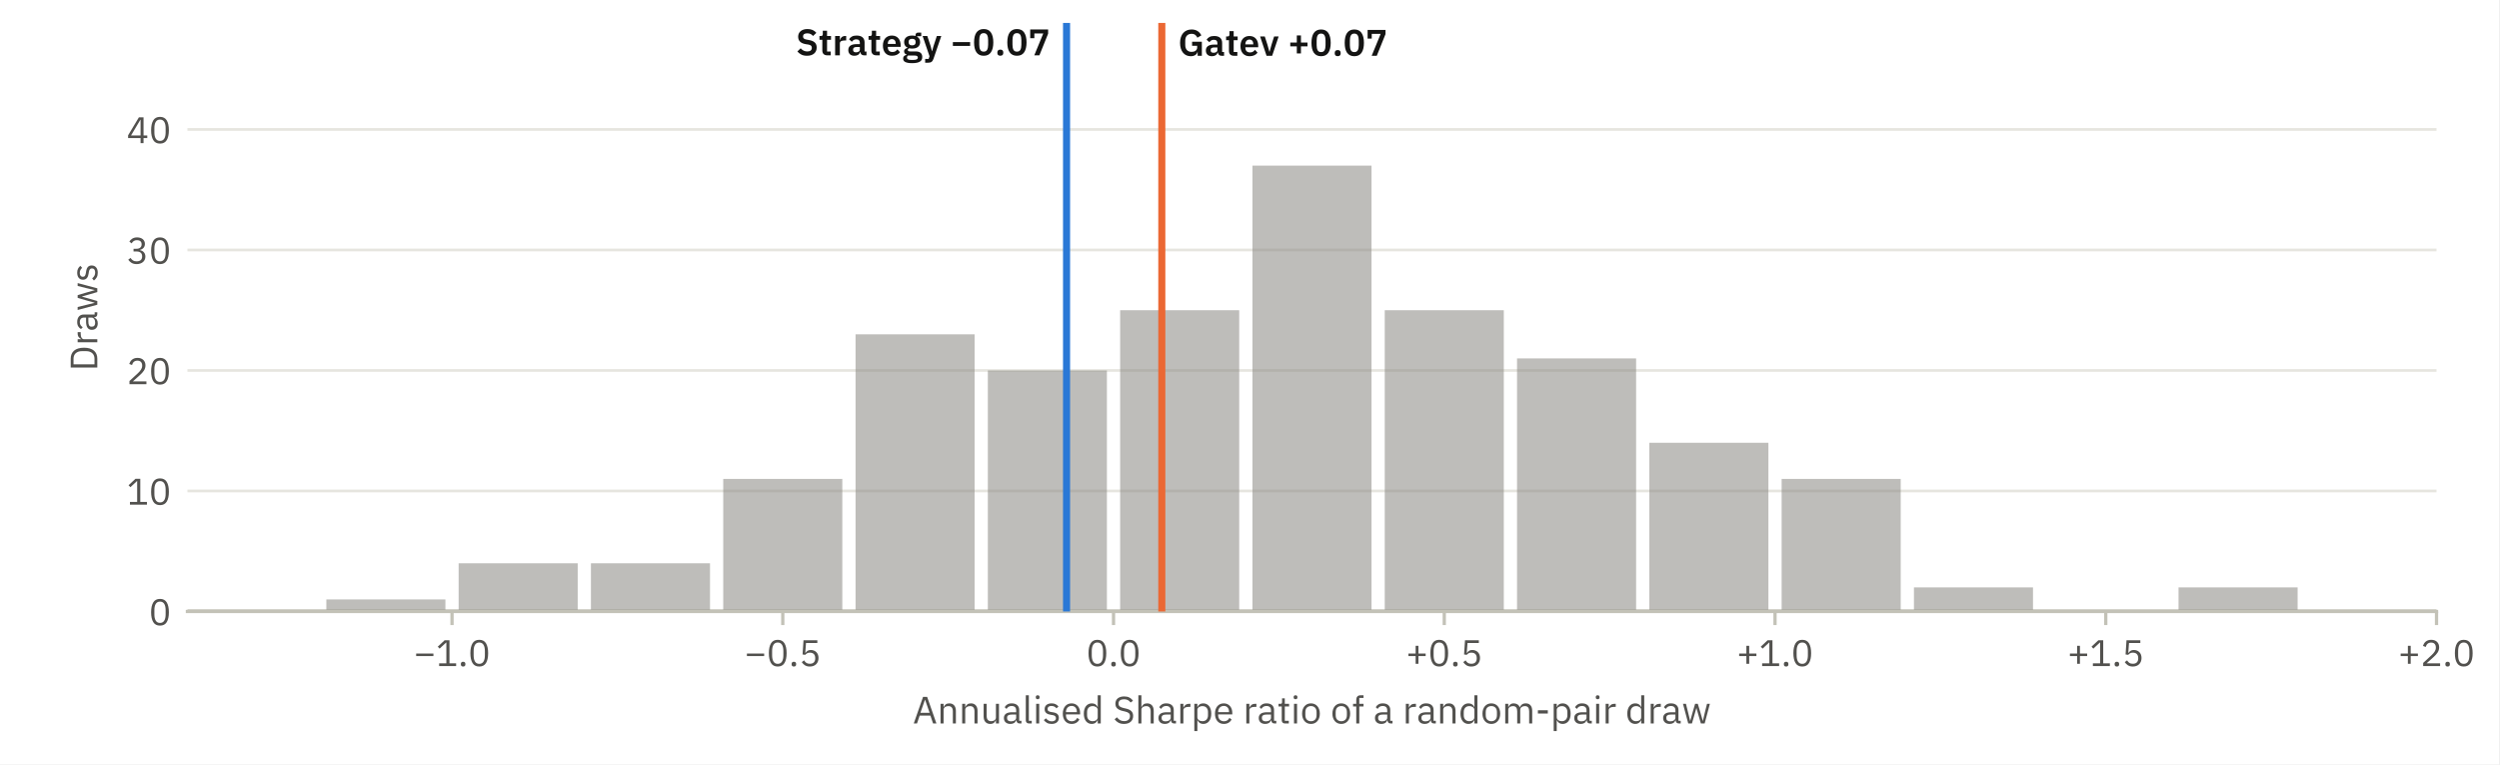
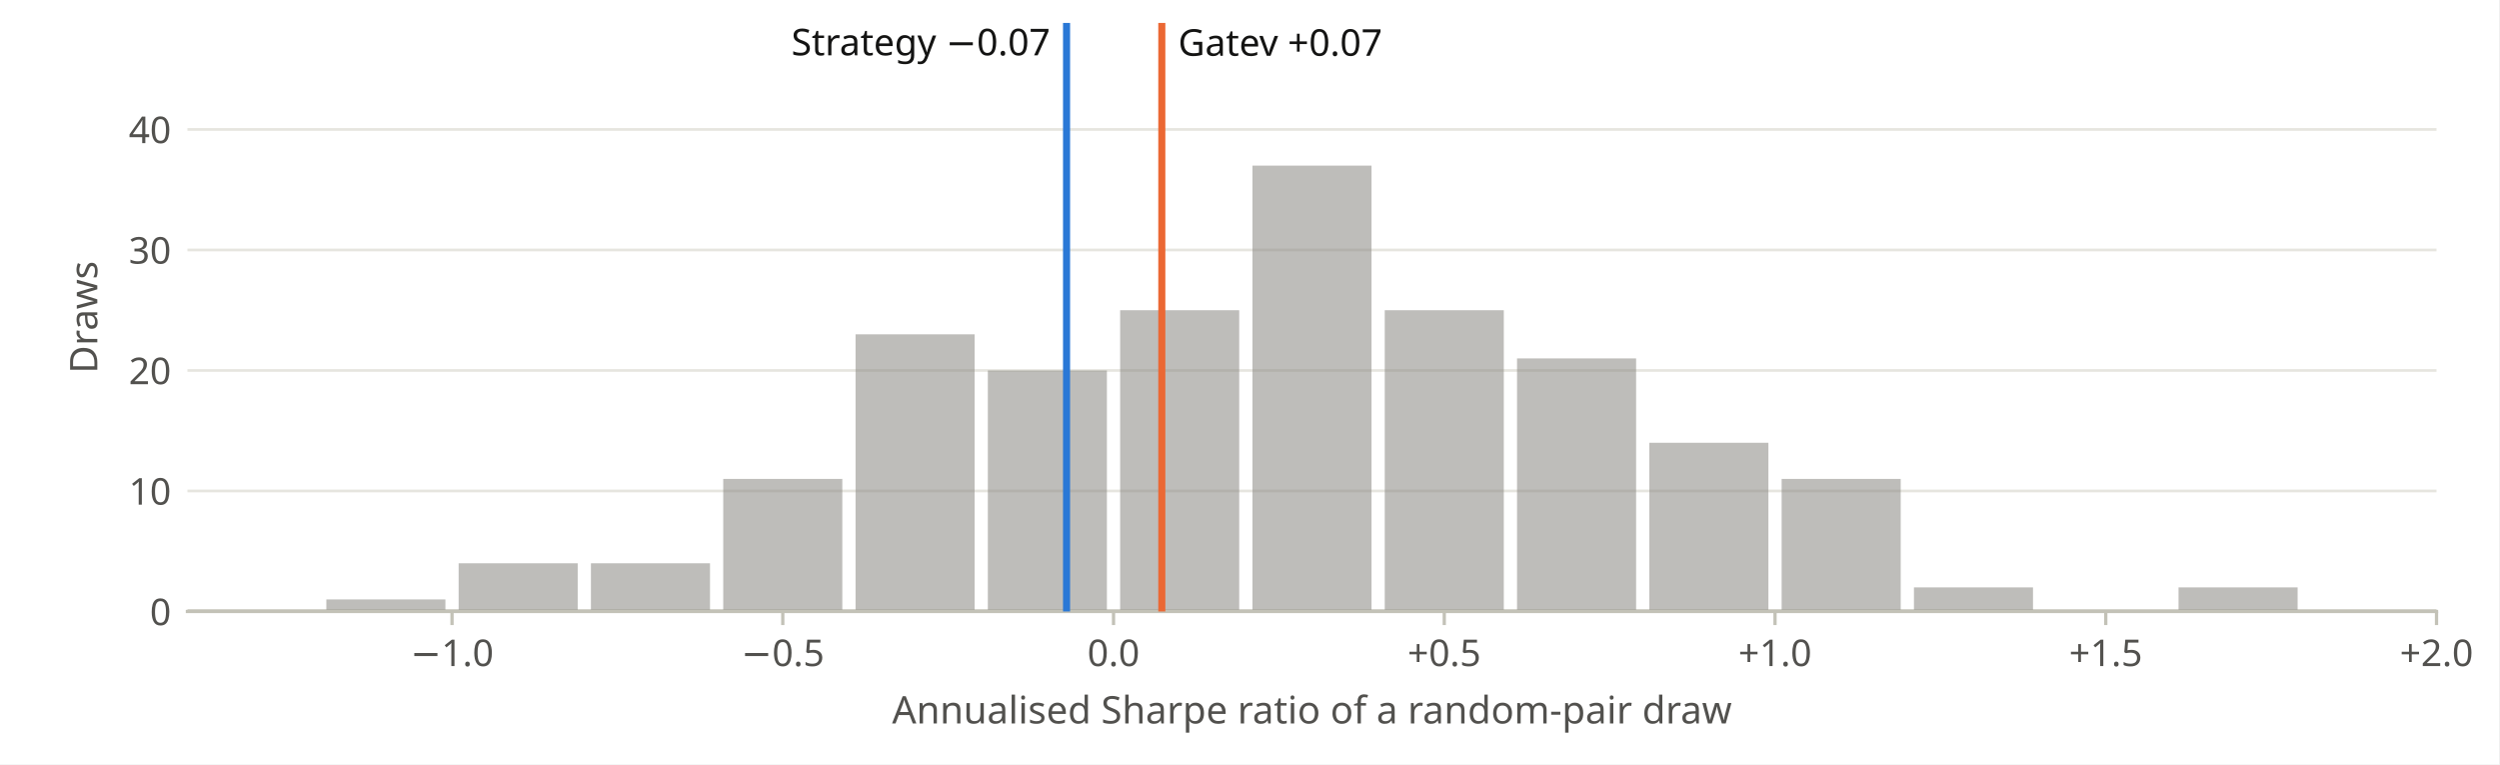
<svg xmlns="http://www.w3.org/2000/svg" xmlns:xlink="http://www.w3.org/1999/xlink" width="459.213pt" height="140.4pt" viewBox="0 0 459.213 140.4" version="1.1">
  <defs>
    <style type="text/css">*{stroke-linejoin: round; stroke-linecap: butt}</style>
  </defs>
  <g id="figure_1">
    <g id="patch_1">
      <path d="M 0 140.4 L 459.213 140.4 L 459.213 0 L 0 0 z " style="fill: #ffffff" />
    </g>
    <g id="axes_1">
      <g id="patch_2">
        <path d="M 34.441 112.32 L 447.732 112.32 L 447.732 4.212 L 34.441 4.212 z " style="fill: #ffffff" />
      </g>
      <g id="matplotlib.axis_1">
        <g id="xtick_1">
          <g id="line2d_1">
            <defs>
              <path id="m30e6e8c478" d="M 0 0 L 0 2.5 " style="stroke: #c3c2b7; stroke-width: 0.6" />
            </defs>
            <g>
              <use xlink:href="#m30e6e8c478" x="83.063" y="112.32" style="fill: #c3c2b7; stroke: #c3c2b7; stroke-width: 0.6" />
            </g>
          </g>
          <g id="text_1">
-             <g style="fill: #52514e" transform="translate(76.01855 122.352) scale(0.068 -0.068)">
-               <defs>
-                 <path id="IBMPlexSans-2212" d="M 429 1734 L 429 2170 L 3411 2170 L 3411 1734 L 429 1734 z " transform="scale(0.015625)" />
-                 <path id="IBMPlexSans-31" d="M 563 0 L 563 474 L 1811 474 L 1811 4070 L 1766 4070 L 640 3021 L 326 3360 L 1510 4467 L 2349 4467 L 2349 474 L 3501 474 L 3501 0 L 563 0 z " transform="scale(0.015625)" />
-                 <path id="IBMPlexSans-2e" d="M 870 -77 Q 666 -77 573 25 Q 480 128 480 294 L 480 378 Q 480 544 573 646 Q 666 749 870 749 Q 1075 749 1168 646 Q 1261 544 1261 378 L 1261 294 Q 1261 128 1168 25 Q 1075 -77 870 -77 z " transform="scale(0.015625)" />
-                 <path id="IBMPlexSans-30" d="M 1920 -77 Q 1120 -77 752 531 Q 384 1139 384 2234 Q 384 3328 752 3936 Q 1120 4544 1920 4544 Q 2720 4544 3088 3936 Q 3456 3328 3456 2234 Q 3456 1139 3088 531 Q 2720 -77 1920 -77 z M 1920 390 Q 2182 390 2368 499 Q 2554 608 2669 806 Q 2784 1005 2838 1273 Q 2893 1542 2893 1869 L 2893 2598 Q 2893 2925 2838 3193 Q 2784 3462 2669 3660 Q 2554 3859 2368 3968 Q 2182 4077 1920 4077 Q 1658 4077 1472 3968 Q 1286 3859 1171 3660 Q 1056 3462 1001 3193 Q 947 2925 947 2598 L 947 1869 Q 947 1542 1001 1273 Q 1056 1005 1171 806 Q 1286 608 1472 499 Q 1658 390 1920 390 z " transform="scale(0.015625)" />
-               </defs>
-               <use xlink:href="#IBMPlexSans-2212" />
-               <use xlink:href="#IBMPlexSans-31" transform="translate(59.99999 0)" />
-               <use xlink:href="#IBMPlexSans-2e" transform="translate(120 0)" />
-               <use xlink:href="#IBMPlexSans-30" transform="translate(147.2 0)" />
-             </g>
+             <text style="font-size: 6.8px; font-family: 'IBM Plex Sans'; text-anchor: middle; fill: #52514e" x="83.063" y="122.352" transform="rotate(-0 83.06346 122.352)">−1.0</text>
          </g>
        </g>
        <g id="xtick_2">
          <g id="line2d_2">
            <g>
              <use xlink:href="#m30e6e8c478" x="143.842" y="112.32" style="fill: #c3c2b7; stroke: #c3c2b7; stroke-width: 0.6" />
            </g>
          </g>
          <g id="text_2">
-             <g style="fill: #52514e" transform="translate(136.7967 122.352) scale(0.068 -0.068)">
-               <defs>
-                 <path id="IBMPlexSans-35" d="M 3187 3994 L 1229 3994 L 1101 2291 L 1146 2291 Q 1306 2515 1507 2649 Q 1709 2784 2061 2784 Q 2349 2784 2592 2688 Q 2835 2592 3014 2416 Q 3194 2240 3293 1984 Q 3392 1728 3392 1402 Q 3392 1075 3289 803 Q 3187 531 2992 336 Q 2797 141 2518 32 Q 2240 -77 1888 -77 Q 1606 -77 1392 -13 Q 1178 51 1011 160 Q 845 269 720 403 Q 595 538 493 685 L 896 992 Q 979 858 1072 749 Q 1165 640 1277 563 Q 1389 486 1536 444 Q 1683 403 1888 403 Q 2349 403 2585 646 Q 2822 890 2822 1331 L 2822 1395 Q 2822 1837 2585 2080 Q 2349 2323 1888 2323 Q 1581 2323 1405 2211 Q 1229 2099 1088 1946 L 634 2010 L 794 4467 L 3187 4467 L 3187 3994 z " transform="scale(0.015625)" />
-               </defs>
-               <use xlink:href="#IBMPlexSans-2212" />
-               <use xlink:href="#IBMPlexSans-30" transform="translate(59.99999 0)" />
-               <use xlink:href="#IBMPlexSans-2e" transform="translate(120 0)" />
-               <use xlink:href="#IBMPlexSans-35" transform="translate(147.2 0)" />
-             </g>
+             <text style="font-size: 6.8px; font-family: 'IBM Plex Sans'; text-anchor: middle; fill: #52514e" x="143.842" y="122.352" transform="rotate(-0 143.8416 122.352)">−0.5</text>
          </g>
        </g>
        <g id="xtick_3">
          <g id="line2d_3">
            <g>
              <use xlink:href="#m30e6e8c478" x="204.62" y="112.32" style="fill: #c3c2b7; stroke: #c3c2b7; stroke-width: 0.6" />
            </g>
          </g>
          <g id="text_3">
-             <g style="fill: #52514e" transform="translate(199.6148 122.352) scale(0.068 -0.068)">
-               <use xlink:href="#IBMPlexSans-30" />
-               <use xlink:href="#IBMPlexSans-2e" transform="translate(59.99999 0)" />
-               <use xlink:href="#IBMPlexSans-30" transform="translate(87.19998 0)" />
-             </g>
+             <text style="font-size: 6.8px; font-family: 'IBM Plex Sans'; text-anchor: middle; fill: #52514e" x="204.62" y="122.352" transform="rotate(-0 204.6197 122.352)">0.0</text>
          </g>
        </g>
        <g id="xtick_4">
          <g id="line2d_4">
            <g>
              <use xlink:href="#m30e6e8c478" x="265.398" y="112.32" style="fill: #c3c2b7; stroke: #c3c2b7; stroke-width: 0.6" />
            </g>
          </g>
          <g id="text_4">
-             <g style="fill: #52514e" transform="translate(258.353 122.352) scale(0.068 -0.068)">
-               <defs>
-                 <path id="IBMPlexSans-2b" d="M 1677 397 L 1677 1734 L 429 1734 L 429 2170 L 1677 2170 L 1677 3507 L 2163 3507 L 2163 2170 L 3411 2170 L 3411 1734 L 2163 1734 L 2163 397 L 1677 397 z " transform="scale(0.015625)" />
-               </defs>
-               <use xlink:href="#IBMPlexSans-2b" />
-               <use xlink:href="#IBMPlexSans-30" transform="translate(59.99999 0)" />
-               <use xlink:href="#IBMPlexSans-2e" transform="translate(120 0)" />
-               <use xlink:href="#IBMPlexSans-35" transform="translate(147.2 0)" />
-             </g>
+             <text style="font-size: 6.8px; font-family: 'IBM Plex Sans'; text-anchor: middle; fill: #52514e" x="265.398" y="122.352" transform="rotate(-0 265.3979 122.352)">+0.5</text>
          </g>
        </g>
        <g id="xtick_5">
          <g id="line2d_5">
            <g>
              <use xlink:href="#m30e6e8c478" x="326.176" y="112.32" style="fill: #c3c2b7; stroke: #c3c2b7; stroke-width: 0.6" />
            </g>
          </g>
          <g id="text_5">
-             <g style="fill: #52514e" transform="translate(319.1311 122.352) scale(0.068 -0.068)">
-               <use xlink:href="#IBMPlexSans-2b" />
-               <use xlink:href="#IBMPlexSans-31" transform="translate(59.99999 0)" />
-               <use xlink:href="#IBMPlexSans-2e" transform="translate(120 0)" />
-               <use xlink:href="#IBMPlexSans-30" transform="translate(147.2 0)" />
-             </g>
+             <text style="font-size: 6.8px; font-family: 'IBM Plex Sans'; text-anchor: middle; fill: #52514e" x="326.176" y="122.352" transform="rotate(-0 326.176 122.352)">+1.0</text>
          </g>
        </g>
        <g id="xtick_6">
          <g id="line2d_6">
            <g>
              <use xlink:href="#m30e6e8c478" x="386.954" y="112.32" style="fill: #c3c2b7; stroke: #c3c2b7; stroke-width: 0.6" />
            </g>
          </g>
          <g id="text_6">
-             <g style="fill: #52514e" transform="translate(379.9092 122.352) scale(0.068 -0.068)">
-               <use xlink:href="#IBMPlexSans-2b" />
-               <use xlink:href="#IBMPlexSans-31" transform="translate(59.99999 0)" />
-               <use xlink:href="#IBMPlexSans-2e" transform="translate(120 0)" />
-               <use xlink:href="#IBMPlexSans-35" transform="translate(147.2 0)" />
-             </g>
+             <text style="font-size: 6.8px; font-family: 'IBM Plex Sans'; text-anchor: middle; fill: #52514e" x="386.954" y="122.352" transform="rotate(-0 386.9541 122.352)">+1.5</text>
          </g>
        </g>
        <g id="xtick_7">
          <g id="line2d_7">
            <g>
              <use xlink:href="#m30e6e8c478" x="447.732" y="112.32" style="fill: #c3c2b7; stroke: #c3c2b7; stroke-width: 0.6" />
            </g>
          </g>
          <g id="text_7">
-             <g style="fill: #52514e" transform="translate(440.6874 122.352) scale(0.068 -0.068)">
-               <defs>
-                 <path id="IBMPlexSans-32" d="M 3411 0 L 480 0 L 480 550 L 1939 1894 Q 2253 2182 2464 2505 Q 2675 2829 2675 3155 L 2675 3232 Q 2675 3603 2470 3833 Q 2266 4064 1850 4064 Q 1645 4064 1491 4006 Q 1338 3949 1226 3846 Q 1114 3744 1040 3606 Q 966 3469 922 3309 L 442 3494 Q 506 3693 618 3881 Q 730 4070 899 4217 Q 1069 4365 1309 4454 Q 1549 4544 1875 4544 Q 2202 4544 2458 4448 Q 2714 4352 2886 4179 Q 3059 4006 3152 3769 Q 3245 3533 3245 3245 Q 3245 2982 3171 2758 Q 3098 2534 2970 2332 Q 2842 2131 2659 1939 Q 2477 1747 2266 1555 L 1062 474 L 3411 474 L 3411 0 z " transform="scale(0.015625)" />
-               </defs>
-               <use xlink:href="#IBMPlexSans-2b" />
-               <use xlink:href="#IBMPlexSans-32" transform="translate(59.99999 0)" />
-               <use xlink:href="#IBMPlexSans-2e" transform="translate(120 0)" />
-               <use xlink:href="#IBMPlexSans-30" transform="translate(147.2 0)" />
-             </g>
+             <text style="font-size: 6.8px; font-family: 'IBM Plex Sans'; text-anchor: middle; fill: #52514e" x="447.732" y="122.352" transform="rotate(-0 447.7323 122.352)">+2.0</text>
          </g>
        </g>
        <g id="text_8">
-           <g style="fill: #52514e" transform="translate(167.7507 132.892) scale(0.07 -0.07)">
-             <defs>
-               <path id="IBMPlexSans-41" d="M 3392 0 L 2944 1318 L 1139 1318 L 691 0 L 147 0 L 1709 4467 L 2394 4467 L 3955 0 L 3392 0 z M 2054 3968 L 2022 3968 L 1267 1792 L 2810 1792 L 2054 3968 z " transform="scale(0.015625)" />
-               <path id="IBMPlexSans-6e" d="M 544 0 L 544 3302 L 1056 3302 L 1056 2765 L 1082 2765 Q 1203 3046 1424 3212 Q 1645 3379 2016 3379 Q 2528 3379 2825 3049 Q 3123 2720 3123 2118 L 3123 0 L 2611 0 L 2611 2029 Q 2611 2918 1862 2918 Q 1709 2918 1565 2880 Q 1421 2842 1305 2765 Q 1190 2688 1123 2569 Q 1056 2451 1056 2291 L 1056 0 L 544 0 z " transform="scale(0.015625)" />
-               <path id="IBMPlexSans-75" d="M 2579 538 L 2554 538 Q 2502 422 2428 310 Q 2355 198 2246 112 Q 2138 26 1984 -25 Q 1830 -77 1626 -77 Q 1114 -77 813 252 Q 512 582 512 1184 L 512 3302 L 1024 3302 L 1024 1274 Q 1024 384 1779 384 Q 1933 384 2077 422 Q 2221 461 2333 537 Q 2445 614 2512 732 Q 2579 851 2579 1018 L 2579 3302 L 3091 3302 L 3091 0 L 2579 0 L 2579 538 z " transform="scale(0.015625)" />
-               <path id="IBMPlexSans-61" d="M 2944 0 Q 2656 0 2531 153 Q 2406 307 2374 538 L 2342 538 Q 2234 230 1984 76 Q 1734 -77 1389 -77 Q 864 -77 573 192 Q 282 461 282 922 Q 282 1389 624 1638 Q 966 1888 1690 1888 L 2342 1888 L 2342 2214 Q 2342 2566 2150 2752 Q 1958 2938 1562 2938 Q 1261 2938 1059 2803 Q 858 2669 723 2445 L 416 2733 Q 550 3002 844 3190 Q 1139 3379 1587 3379 Q 2189 3379 2521 3084 Q 2854 2790 2854 2266 L 2854 448 L 3232 448 L 3232 0 L 2944 0 z M 1472 358 Q 1664 358 1824 403 Q 1984 448 2099 531 Q 2214 614 2278 723 Q 2342 832 2342 960 L 2342 1504 L 1664 1504 Q 1222 1504 1020 1376 Q 819 1248 819 1005 L 819 870 Q 819 627 995 492 Q 1171 358 1472 358 z " transform="scale(0.015625)" />
-               <path id="IBMPlexSans-6c" d="M 1088 0 Q 819 0 681 150 Q 544 301 544 531 L 544 4736 L 1056 4736 L 1056 448 L 1542 448 L 1542 0 L 1088 0 z " transform="scale(0.015625)" />
-               <path id="IBMPlexSans-69" d="M 800 4077 Q 634 4077 560 4157 Q 486 4237 486 4365 L 486 4448 Q 486 4576 560 4656 Q 634 4736 800 4736 Q 966 4736 1040 4656 Q 1114 4576 1114 4448 L 1114 4365 Q 1114 4237 1040 4157 Q 966 4077 800 4077 z M 544 3302 L 1056 3302 L 1056 0 L 544 0 L 544 3302 z " transform="scale(0.015625)" />
-               <path id="IBMPlexSans-73" d="M 1536 -77 Q 1075 -77 764 99 Q 454 275 230 570 L 595 864 Q 787 621 1024 489 Q 1261 358 1574 358 Q 1901 358 2083 499 Q 2266 640 2266 896 Q 2266 1088 2141 1225 Q 2016 1363 1690 1414 L 1427 1453 Q 1197 1485 1005 1552 Q 813 1619 669 1731 Q 525 1843 445 2009 Q 365 2176 365 2406 Q 365 2650 454 2832 Q 544 3014 701 3136 Q 858 3258 1075 3318 Q 1293 3379 1542 3379 Q 1946 3379 2218 3238 Q 2490 3098 2694 2848 L 2355 2541 Q 2246 2694 2035 2819 Q 1824 2944 1504 2944 Q 1184 2944 1021 2806 Q 858 2669 858 2432 Q 858 2189 1021 2080 Q 1184 1971 1491 1920 L 1747 1882 Q 2298 1798 2528 1564 Q 2758 1331 2758 954 Q 2758 474 2432 198 Q 2106 -77 1536 -77 z " transform="scale(0.015625)" />
-               <path id="IBMPlexSans-65" d="M 1786 -77 Q 1446 -77 1174 44 Q 902 166 707 393 Q 512 621 406 937 Q 301 1254 301 1651 Q 301 2042 406 2362 Q 512 2682 707 2909 Q 902 3136 1174 3257 Q 1446 3379 1786 3379 Q 2118 3379 2380 3257 Q 2643 3136 2828 2921 Q 3014 2707 3113 2412 Q 3213 2118 3213 1766 L 3213 1523 L 838 1523 L 838 1370 Q 838 1158 905 976 Q 973 794 1097 659 Q 1222 525 1404 448 Q 1587 371 1818 371 Q 2131 371 2364 518 Q 2598 666 2726 941 L 3091 678 Q 2931 339 2592 131 Q 2253 -77 1786 -77 z M 1786 2950 Q 1574 2950 1401 2876 Q 1229 2803 1104 2668 Q 979 2534 908 2352 Q 838 2170 838 1952 L 838 1907 L 2662 1907 L 2662 1978 Q 2662 2419 2422 2684 Q 2182 2950 1786 2950 z " transform="scale(0.015625)" />
-               <path id="IBMPlexSans-64" d="M 2656 538 L 2630 538 Q 2330 -77 1664 -77 Q 1357 -77 1107 44 Q 858 166 682 390 Q 506 614 413 934 Q 320 1254 320 1651 Q 320 2048 413 2368 Q 506 2688 682 2912 Q 858 3136 1107 3257 Q 1357 3379 1664 3379 Q 2010 3379 2256 3228 Q 2502 3078 2630 2765 L 2656 2765 L 2656 4736 L 3168 4736 L 3168 0 L 2656 0 L 2656 538 z M 1805 384 Q 1978 384 2134 429 Q 2291 474 2406 560 Q 2522 646 2589 771 Q 2656 896 2656 1056 L 2656 2285 Q 2656 2419 2589 2537 Q 2522 2656 2406 2739 Q 2291 2822 2134 2870 Q 1978 2918 1805 2918 Q 1370 2918 1120 2646 Q 870 2374 870 1933 L 870 1370 Q 870 928 1120 656 Q 1370 384 1805 384 z " transform="scale(0.015625)" />
-               <path id="IBMPlexSans-20" transform="scale(0.015625)" />
-               <path id="IBMPlexSans-53" d="M 1850 -77 Q 1306 -77 922 131 Q 538 339 269 704 L 666 1037 Q 902 723 1190 560 Q 1478 397 1869 397 Q 2349 397 2601 627 Q 2854 858 2854 1242 Q 2854 1562 2662 1734 Q 2470 1907 2029 2010 L 1664 2093 Q 1050 2234 726 2518 Q 403 2803 403 3322 Q 403 3616 512 3846 Q 621 4077 816 4230 Q 1011 4384 1283 4464 Q 1555 4544 1882 4544 Q 2387 4544 2748 4358 Q 3110 4173 3360 3814 L 2957 3520 Q 2771 3776 2508 3923 Q 2246 4070 1856 4070 Q 1427 4070 1180 3888 Q 934 3706 934 3341 Q 934 3021 1142 2857 Q 1350 2694 1773 2598 L 2138 2515 Q 2797 2368 3091 2067 Q 3386 1766 3386 1267 Q 3386 960 3280 710 Q 3174 461 2976 288 Q 2778 115 2493 19 Q 2208 -77 1850 -77 z " transform="scale(0.015625)" />
-               <path id="IBMPlexSans-68" d="M 544 4736 L 1056 4736 L 1056 2765 L 1082 2765 Q 1203 3046 1424 3212 Q 1645 3379 2016 3379 Q 2528 3379 2825 3049 Q 3123 2720 3123 2118 L 3123 0 L 2611 0 L 2611 2029 Q 2611 2918 1862 2918 Q 1709 2918 1565 2880 Q 1421 2842 1305 2765 Q 1190 2688 1123 2569 Q 1056 2451 1056 2291 L 1056 0 L 544 0 L 544 4736 z " transform="scale(0.015625)" />
-               <path id="IBMPlexSans-72" d="M 544 0 L 544 3302 L 1056 3302 L 1056 2694 L 1088 2694 Q 1178 2931 1408 3116 Q 1638 3302 2042 3302 L 2240 3302 L 2240 2790 L 1939 2790 Q 1523 2790 1289 2633 Q 1056 2477 1056 2240 L 1056 0 L 544 0 z " transform="scale(0.015625)" />
-               <path id="IBMPlexSans-70" d="M 544 3302 L 1056 3302 L 1056 2765 L 1082 2765 Q 1210 3078 1456 3228 Q 1702 3379 2048 3379 Q 2355 3379 2604 3257 Q 2854 3136 3030 2912 Q 3206 2688 3299 2368 Q 3392 2048 3392 1651 Q 3392 1254 3299 934 Q 3206 614 3030 390 Q 2854 166 2604 44 Q 2355 -77 2048 -77 Q 1376 -77 1082 538 L 1056 538 L 1056 -1280 L 544 -1280 L 544 3302 z M 1907 384 Q 2342 384 2592 656 Q 2842 928 2842 1370 L 2842 1933 Q 2842 2374 2592 2646 Q 2342 2918 1907 2918 Q 1734 2918 1577 2870 Q 1421 2822 1305 2739 Q 1190 2656 1123 2537 Q 1056 2419 1056 2285 L 1056 1056 Q 1056 896 1123 771 Q 1190 646 1305 560 Q 1421 474 1577 429 Q 1734 384 1907 384 z " transform="scale(0.015625)" />
-               <path id="IBMPlexSans-74" d="M 1274 0 Q 1005 0 867 150 Q 730 301 730 544 L 730 2854 L 186 2854 L 186 3302 L 493 3302 Q 659 3302 720 3369 Q 781 3437 781 3603 L 781 4218 L 1242 4218 L 1242 3302 L 1965 3302 L 1965 2854 L 1242 2854 L 1242 448 L 1914 448 L 1914 0 L 1274 0 z " transform="scale(0.015625)" />
-               <path id="IBMPlexSans-6f" d="M 1792 -77 Q 1459 -77 1184 44 Q 909 166 713 393 Q 518 621 409 937 Q 301 1254 301 1651 Q 301 2042 409 2362 Q 518 2682 713 2909 Q 909 3136 1184 3257 Q 1459 3379 1792 3379 Q 2125 3379 2397 3257 Q 2669 3136 2867 2909 Q 3066 2682 3174 2362 Q 3283 2042 3283 1651 Q 3283 1254 3174 937 Q 3066 621 2867 393 Q 2669 166 2397 44 Q 2125 -77 1792 -77 z M 1792 378 Q 2208 378 2470 634 Q 2733 890 2733 1414 L 2733 1888 Q 2733 2413 2470 2669 Q 2208 2925 1792 2925 Q 1376 2925 1113 2669 Q 851 2413 851 1888 L 851 1414 Q 851 890 1113 634 Q 1376 378 1792 378 z " transform="scale(0.015625)" />
-               <path id="IBMPlexSans-66" d="M 723 2854 L 186 2854 L 186 3302 L 723 3302 L 723 3968 Q 723 4314 902 4525 Q 1082 4736 1446 4736 L 1946 4736 L 1946 4288 L 1235 4288 L 1235 3302 L 1946 3302 L 1946 2854 L 1235 2854 L 1235 0 L 723 0 L 723 2854 z " transform="scale(0.015625)" />
-               <path id="IBMPlexSans-6d" d="M 544 0 L 544 3302 L 1056 3302 L 1056 2765 L 1082 2765 Q 1139 2893 1212 3005 Q 1286 3117 1392 3200 Q 1498 3283 1638 3331 Q 1779 3379 1971 3379 Q 2298 3379 2573 3222 Q 2848 3066 2982 2707 L 2995 2707 Q 3085 2976 3331 3177 Q 3578 3379 4000 3379 Q 4506 3379 4790 3049 Q 5075 2720 5075 2118 L 5075 0 L 4563 0 L 4563 2029 Q 4563 2470 4390 2694 Q 4218 2918 3840 2918 Q 3686 2918 3548 2880 Q 3411 2842 3302 2765 Q 3194 2688 3130 2569 Q 3066 2451 3066 2291 L 3066 0 L 2554 0 L 2554 2029 Q 2554 2470 2381 2694 Q 2208 2918 1843 2918 Q 1690 2918 1549 2880 Q 1408 2842 1299 2765 Q 1190 2688 1123 2569 Q 1056 2451 1056 2291 L 1056 0 L 544 0 z " transform="scale(0.015625)" />
-               <path id="IBMPlexSans-2d" d="M 442 1670 L 442 2221 L 2112 2221 L 2112 1670 L 442 1670 z " transform="scale(0.015625)" />
-               <path id="IBMPlexSans-77" d="M 198 3302 L 698 3302 L 1050 1875 L 1402 429 L 1414 429 L 1818 1875 L 2234 3302 L 2688 3302 L 3117 1875 L 3526 429 L 3539 429 L 3878 1875 L 4237 3302 L 4717 3302 L 3840 0 L 3206 0 L 2746 1587 L 2458 2592 L 2445 2592 L 2163 1587 L 1702 0 L 1082 0 L 198 3302 z " transform="scale(0.015625)" />
-             </defs>
-             <use xlink:href="#IBMPlexSans-41" />
-             <use xlink:href="#IBMPlexSans-6e" transform="translate(64.09999 0)" />
-             <use xlink:href="#IBMPlexSans-6e" transform="translate(120.9 0)" />
-             <use xlink:href="#IBMPlexSans-75" transform="translate(177.7 0)" />
-             <use xlink:href="#IBMPlexSans-61" transform="translate(234.5 0)" />
-             <use xlink:href="#IBMPlexSans-6c" transform="translate(287.8999 0)" />
-             <use xlink:href="#IBMPlexSans-69" transform="translate(315.0999 0)" />
-             <use xlink:href="#IBMPlexSans-73" transform="translate(340.0999 0)" />
-             <use xlink:href="#IBMPlexSans-65" transform="translate(388.7999 0)" />
-             <use xlink:href="#IBMPlexSans-64" transform="translate(443.6999 0)" />
-             <use xlink:href="#IBMPlexSans-20" transform="translate(501.6999 0)" />
-             <use xlink:href="#IBMPlexSans-53" transform="translate(525.2999 0)" />
-             <use xlink:href="#IBMPlexSans-68" transform="translate(583.3999 0)" />
-             <use xlink:href="#IBMPlexSans-61" transform="translate(640.1999 0)" />
-             <use xlink:href="#IBMPlexSans-72" transform="translate(693.5999 0)" />
-             <use xlink:href="#IBMPlexSans-70" transform="translate(730.2999 0)" />
-             <use xlink:href="#IBMPlexSans-65" transform="translate(788.2998 0)" />
-             <use xlink:href="#IBMPlexSans-20" transform="translate(843.1998 0)" />
-             <use xlink:href="#IBMPlexSans-72" transform="translate(866.7998 0)" />
-             <use xlink:href="#IBMPlexSans-61" transform="translate(903.4998 0)" />
-             <use xlink:href="#IBMPlexSans-74" transform="translate(956.8998 0)" />
-             <use xlink:href="#IBMPlexSans-69" transform="translate(991.9998 0)" />
-             <use xlink:href="#IBMPlexSans-6f" transform="translate(1017 0)" />
-             <use xlink:href="#IBMPlexSans-20" transform="translate(1073 0)" />
-             <use xlink:href="#IBMPlexSans-6f" transform="translate(1096.6 0)" />
-             <use xlink:href="#IBMPlexSans-66" transform="translate(1152.6 0)" />
-             <use xlink:href="#IBMPlexSans-20" transform="translate(1185 0)" />
-             <use xlink:href="#IBMPlexSans-61" transform="translate(1208.6 0)" />
-             <use xlink:href="#IBMPlexSans-20" transform="translate(1262 0)" />
-             <use xlink:href="#IBMPlexSans-72" transform="translate(1285.6 0)" />
-             <use xlink:href="#IBMPlexSans-61" transform="translate(1322.3 0)" />
-             <use xlink:href="#IBMPlexSans-6e" transform="translate(1375.7 0)" />
-             <use xlink:href="#IBMPlexSans-64" transform="translate(1432.5 0)" />
-             <use xlink:href="#IBMPlexSans-6f" transform="translate(1490.5 0)" />
-             <use xlink:href="#IBMPlexSans-6d" transform="translate(1546.5 0)" />
-             <use xlink:href="#IBMPlexSans-2d" transform="translate(1633.8 0)" />
-             <use xlink:href="#IBMPlexSans-70" transform="translate(1673.7 0)" />
-             <use xlink:href="#IBMPlexSans-61" transform="translate(1731.7 0)" />
-             <use xlink:href="#IBMPlexSans-69" transform="translate(1785.1 0)" />
-             <use xlink:href="#IBMPlexSans-72" transform="translate(1810.1 0)" />
-             <use xlink:href="#IBMPlexSans-20" transform="translate(1846.8 0)" />
-             <use xlink:href="#IBMPlexSans-64" transform="translate(1870.4 0)" />
-             <use xlink:href="#IBMPlexSans-72" transform="translate(1928.4 0)" />
-             <use xlink:href="#IBMPlexSans-61" transform="translate(1965.1 0)" />
-             <use xlink:href="#IBMPlexSans-77" transform="translate(2018.5 0)" />
-           </g>
+           <text style="font-size: 7px; font-family: 'IBM Plex Sans'; text-anchor: middle; fill: #52514e" x="241.087" y="132.892" transform="rotate(-0 241.0866 132.892)">Annualised Sharpe ratio of a random-pair draw</text>
        </g>
      </g>
      <g id="matplotlib.axis_2">
        <g id="ytick_1">
          <g id="line2d_8">
            <path d="M 34.441 112.32 L 447.732 112.32 " clip-path="url(#p24e93b09de)" style="fill: none; stroke: #e6e5df; stroke-width: 0.5; stroke-linecap: round" />
          </g>
          <g id="line2d_9" />
          <g id="text_9">
-             <g style="fill: #52514e" transform="translate(27.36095 114.836) scale(0.068 -0.068)">
-               <use xlink:href="#IBMPlexSans-30" />
-             </g>
+             <text style="font-size: 6.8px; font-family: 'IBM Plex Sans'; text-anchor: end; fill: #52514e" x="31.441" y="114.836" transform="rotate(-0 31.44094 114.836)">0</text>
          </g>
        </g>
        <g id="ytick_2">
          <g id="line2d_10">
            <path d="M 34.441 90.185 L 447.732 90.185 " clip-path="url(#p24e93b09de)" style="fill: none; stroke: #e6e5df; stroke-width: 0.5; stroke-linecap: round" />
          </g>
          <g id="line2d_11" />
          <g id="text_10">
-             <g style="fill: #52514e" transform="translate(23.28094 92.70086) scale(0.068 -0.068)">
-               <use xlink:href="#IBMPlexSans-31" />
-               <use xlink:href="#IBMPlexSans-30" transform="translate(59.99999 0)" />
-             </g>
+             <text style="font-size: 6.8px; font-family: 'IBM Plex Sans'; text-anchor: end; fill: #52514e" x="31.441" y="92.701" transform="rotate(-0 31.44094 92.70086)">10</text>
          </g>
        </g>
        <g id="ytick_3">
          <g id="line2d_12">
            <path d="M 34.441 68.05 L 447.732 68.05 " clip-path="url(#p24e93b09de)" style="fill: none; stroke: #e6e5df; stroke-width: 0.5; stroke-linecap: round" />
          </g>
          <g id="line2d_13" />
          <g id="text_11">
-             <g style="fill: #52514e" transform="translate(23.28094 70.56573) scale(0.068 -0.068)">
-               <use xlink:href="#IBMPlexSans-32" />
-               <use xlink:href="#IBMPlexSans-30" transform="translate(59.99999 0)" />
-             </g>
+             <text style="font-size: 6.8px; font-family: 'IBM Plex Sans'; text-anchor: end; fill: #52514e" x="31.441" y="70.566" transform="rotate(-0 31.44094 70.56573)">20</text>
          </g>
        </g>
        <g id="ytick_4">
          <g id="line2d_14">
            <path d="M 34.441 45.915 L 447.732 45.915 " clip-path="url(#p24e93b09de)" style="fill: none; stroke: #e6e5df; stroke-width: 0.5; stroke-linecap: round" />
          </g>
          <g id="line2d_15" />
          <g id="text_12">
-             <g style="fill: #52514e" transform="translate(23.28094 48.43059) scale(0.068 -0.068)">
-               <defs>
-                 <path id="IBMPlexSans-33" d="M 1670 2573 Q 2125 2573 2352 2781 Q 2579 2989 2579 3315 L 2579 3360 Q 2579 3712 2358 3888 Q 2138 4064 1779 4064 Q 1434 4064 1216 3913 Q 998 3763 858 3507 L 461 3814 Q 544 3949 662 4080 Q 781 4211 941 4313 Q 1101 4416 1312 4480 Q 1523 4544 1792 4544 Q 2074 4544 2323 4470 Q 2573 4397 2755 4253 Q 2938 4109 3043 3897 Q 3149 3686 3149 3418 Q 3149 3200 3081 3027 Q 3014 2854 2899 2726 Q 2784 2598 2627 2508 Q 2470 2419 2291 2374 L 2291 2349 Q 2470 2310 2640 2224 Q 2810 2138 2941 2000 Q 3072 1862 3152 1667 Q 3232 1472 3232 1222 Q 3232 934 3123 694 Q 3014 454 2816 284 Q 2618 115 2336 19 Q 2054 -77 1715 -77 Q 1427 -77 1203 -13 Q 979 51 806 160 Q 634 269 502 403 Q 371 538 269 685 L 672 992 Q 755 858 854 749 Q 954 640 1075 563 Q 1197 486 1350 444 Q 1504 403 1709 403 Q 2182 403 2425 617 Q 2669 832 2669 1229 L 2669 1280 Q 2669 1677 2425 1891 Q 2182 2106 1709 2106 L 1184 2106 L 1184 2573 L 1670 2573 z " transform="scale(0.015625)" />
-               </defs>
-               <use xlink:href="#IBMPlexSans-33" />
-               <use xlink:href="#IBMPlexSans-30" transform="translate(59.99999 0)" />
-             </g>
+             <text style="font-size: 6.8px; font-family: 'IBM Plex Sans'; text-anchor: end; fill: #52514e" x="31.441" y="48.431" transform="rotate(-0 31.44094 48.43059)">30</text>
          </g>
        </g>
        <g id="ytick_5">
          <g id="line2d_16">
            <path d="M 34.441 23.779 L 447.732 23.779 " clip-path="url(#p24e93b09de)" style="fill: none; stroke: #e6e5df; stroke-width: 0.5; stroke-linecap: round" />
          </g>
          <g id="line2d_17" />
          <g id="text_13">
-             <g style="fill: #52514e" transform="translate(23.28094 26.29546) scale(0.068 -0.068)">
-               <defs>
-                 <path id="IBMPlexSans-34" d="M 2400 0 L 2400 877 L 243 877 L 243 1350 L 2112 4467 L 2912 4467 L 2912 1325 L 3558 1325 L 3558 877 L 2912 877 L 2912 0 L 2400 0 z M 749 1325 L 2400 1325 L 2400 4051 L 2368 4051 L 749 1325 z " transform="scale(0.015625)" />
-               </defs>
-               <use xlink:href="#IBMPlexSans-34" />
-               <use xlink:href="#IBMPlexSans-30" transform="translate(59.99999 0)" />
-             </g>
+             <text style="font-size: 6.8px; font-family: 'IBM Plex Sans'; text-anchor: end; fill: #52514e" x="31.441" y="26.295" transform="rotate(-0 31.44094 26.29546)">40</text>
          </g>
        </g>
        <g id="text_14">
-           <g style="fill: #52514e" transform="translate(17.88095 68.16061) rotate(-90) scale(0.07 -0.07)">
-             <defs>
-               <path id="IBMPlexSans-44" d="M 595 4467 L 2093 4467 Q 2509 4467 2848 4326 Q 3187 4186 3427 3907 Q 3667 3629 3795 3209 Q 3923 2790 3923 2234 Q 3923 1677 3795 1257 Q 3667 838 3427 560 Q 3187 282 2848 141 Q 2509 0 2093 0 L 595 0 L 595 4467 z M 2093 474 Q 2368 474 2598 566 Q 2829 659 2995 838 Q 3162 1018 3254 1277 Q 3347 1536 3347 1869 L 3347 2598 Q 3347 2931 3254 3190 Q 3162 3450 2995 3629 Q 2829 3808 2598 3901 Q 2368 3994 2093 3994 L 1133 3994 L 1133 474 L 2093 474 z " transform="scale(0.015625)" />
-             </defs>
-             <use xlink:href="#IBMPlexSans-44" />
-             <use xlink:href="#IBMPlexSans-72" transform="translate(67.09999 0)" />
-             <use xlink:href="#IBMPlexSans-61" transform="translate(103.8 0)" />
-             <use xlink:href="#IBMPlexSans-77" transform="translate(157.2 0)" />
-             <use xlink:href="#IBMPlexSans-73" transform="translate(234 0)" />
-           </g>
+           <text style="font-size: 7px; font-family: 'IBM Plex Sans'; text-anchor: middle; fill: #52514e" x="17.881" y="58.266" transform="rotate(-90 17.88095 58.266)">Draws</text>
        </g>
      </g>
      <g id="line2d_18">
        <path d="M 34.441 112.32 L 447.732 112.32 " clip-path="url(#p24e93b09de)" style="fill: none; stroke: #c3c2b7; stroke-width: 0.8; stroke-linecap: round" />
      </g>
      <g id="patch_3">
        <path d="M 35.657 112.32 L 57.537 112.32 L 57.537 112.32 L 35.657 112.32 z " clip-path="url(#p24e93b09de)" style="fill: #898781; opacity: 0.55" />
      </g>
      <g id="patch_4">
        <path d="M 59.968 112.32 L 81.848 112.32 L 81.848 110.106 L 59.968 110.106 z " clip-path="url(#p24e93b09de)" style="fill: #898781; opacity: 0.55" />
      </g>
      <g id="patch_5">
        <path d="M 84.279 112.32 L 106.159 112.32 L 106.159 103.466 L 84.279 103.466 z " clip-path="url(#p24e93b09de)" style="fill: #898781; opacity: 0.55" />
      </g>
      <g id="patch_6">
        <path d="M 108.59 112.32 L 130.47 112.32 L 130.47 103.466 L 108.59 103.466 z " clip-path="url(#p24e93b09de)" style="fill: #898781; opacity: 0.55" />
      </g>
      <g id="patch_7">
        <path d="M 132.902 112.32 L 154.782 112.32 L 154.782 87.971 L 132.902 87.971 z " clip-path="url(#p24e93b09de)" style="fill: #898781; opacity: 0.55" />
      </g>
      <g id="patch_8">
        <path d="M 157.213 112.32 L 179.093 112.32 L 179.093 61.409 L 157.213 61.409 z " clip-path="url(#p24e93b09de)" style="fill: #898781; opacity: 0.55" />
      </g>
      <g id="patch_9">
        <path d="M 181.524 112.32 L 203.404 112.32 L 203.404 68.05 L 181.524 68.05 z " clip-path="url(#p24e93b09de)" style="fill: #898781; opacity: 0.55" />
      </g>
      <g id="patch_10">
        <path d="M 205.835 112.32 L 227.715 112.32 L 227.715 56.982 L 205.835 56.982 z " clip-path="url(#p24e93b09de)" style="fill: #898781; opacity: 0.55" />
      </g>
      <g id="patch_11">
        <path d="M 230.147 112.32 L 252.027 112.32 L 252.027 30.42 L 230.147 30.42 z " clip-path="url(#p24e93b09de)" style="fill: #898781; opacity: 0.55" />
      </g>
      <g id="patch_12">
        <path d="M 254.458 112.32 L 276.338 112.32 L 276.338 56.982 L 254.458 56.982 z " clip-path="url(#p24e93b09de)" style="fill: #898781; opacity: 0.55" />
      </g>
      <g id="patch_13">
        <path d="M 278.769 112.32 L 300.649 112.32 L 300.649 65.836 L 278.769 65.836 z " clip-path="url(#p24e93b09de)" style="fill: #898781; opacity: 0.55" />
      </g>
      <g id="patch_14">
        <path d="M 303.08 112.32 L 324.96 112.32 L 324.96 81.331 L 303.08 81.331 z " clip-path="url(#p24e93b09de)" style="fill: #898781; opacity: 0.55" />
      </g>
      <g id="patch_15">
        <path d="M 327.392 112.32 L 349.272 112.32 L 349.272 87.971 L 327.392 87.971 z " clip-path="url(#p24e93b09de)" style="fill: #898781; opacity: 0.55" />
      </g>
      <g id="patch_16">
        <path d="M 351.703 112.32 L 373.583 112.32 L 373.583 107.893 L 351.703 107.893 z " clip-path="url(#p24e93b09de)" style="fill: #898781; opacity: 0.55" />
      </g>
      <g id="patch_17">
        <path d="M 376.014 112.32 L 397.894 112.32 L 397.894 112.32 L 376.014 112.32 z " clip-path="url(#p24e93b09de)" style="fill: #898781; opacity: 0.55" />
      </g>
      <g id="patch_18">
        <path d="M 400.325 112.32 L 422.205 112.32 L 422.205 107.893 L 400.325 107.893 z " clip-path="url(#p24e93b09de)" style="fill: #898781; opacity: 0.55" />
      </g>
      <g id="patch_19">
        <path d="M 424.637 112.32 L 446.517 112.32 L 446.517 112.32 L 424.637 112.32 z " clip-path="url(#p24e93b09de)" style="fill: #898781; opacity: 0.55" />
      </g>
      <g id="patch_20">
        <path d="M 34.441 112.32 L 447.732 112.32 " style="fill: none; stroke: #c3c2b7; stroke-width: 0.6; stroke-linejoin: miter; stroke-linecap: square" />
      </g>
      <g id="line2d_19">
        <path d="M 195.989 112.32 L 195.989 4.212 " clip-path="url(#p24e93b09de)" style="fill: none; stroke: #2a78d6; stroke-width: 1.3; stroke-linecap: round" />
      </g>
      <g id="text_15">
-         <g style="fill: #141413" transform="translate(146.2594 10.16219) scale(0.068 -0.068)">
-           <defs>
-             <path id="IBMPlexSans-SmBld-53" d="M 1914 -77 Q 1338 -77 938 128 Q 538 333 250 666 L 819 1216 Q 1050 947 1334 806 Q 1619 666 1965 666 Q 2355 666 2553 835 Q 2752 1005 2752 1293 Q 2752 1517 2624 1657 Q 2496 1798 2144 1862 L 1722 1926 Q 384 2138 384 3226 Q 384 3526 496 3769 Q 608 4013 819 4185 Q 1030 4358 1328 4451 Q 1626 4544 2003 4544 Q 2509 4544 2886 4377 Q 3264 4211 3533 3885 L 2957 3341 Q 2790 3546 2553 3674 Q 2317 3802 1958 3802 Q 1594 3802 1411 3664 Q 1229 3526 1229 3277 Q 1229 3021 1376 2899 Q 1523 2778 1850 2720 L 2266 2643 Q 2944 2522 3267 2211 Q 3590 1901 3590 1344 Q 3590 1024 3478 765 Q 3366 506 3152 317 Q 2938 128 2627 25 Q 2317 -77 1914 -77 z " transform="scale(0.015625)" />
-             <path id="IBMPlexSans-SmBld-74" d="M 1517 0 Q 1094 0 873 221 Q 653 442 653 851 L 653 2688 L 160 2688 L 160 3341 L 416 3341 Q 602 3341 669 3427 Q 736 3514 736 3686 L 736 4256 L 1472 4256 L 1472 3341 L 2157 3341 L 2157 2688 L 1472 2688 L 1472 653 L 2106 653 L 2106 0 L 1517 0 z " transform="scale(0.015625)" />
-             <path id="IBMPlexSans-SmBld-72" d="M 474 0 L 474 3341 L 1293 3341 L 1293 2650 L 1325 2650 Q 1357 2784 1424 2909 Q 1491 3034 1600 3130 Q 1709 3226 1859 3283 Q 2010 3341 2208 3341 L 2387 3341 L 2387 2566 L 2131 2566 Q 1715 2566 1504 2444 Q 1293 2323 1293 2048 L 1293 0 L 474 0 z " transform="scale(0.015625)" />
-             <path id="IBMPlexSans-SmBld-61" d="M 2931 0 Q 2662 0 2505 157 Q 2349 314 2310 576 L 2272 576 Q 2189 250 1933 86 Q 1677 -77 1299 -77 Q 787 -77 512 192 Q 237 461 237 909 Q 237 1427 608 1680 Q 979 1933 1664 1933 L 2234 1933 L 2234 2176 Q 2234 2458 2086 2611 Q 1939 2765 1613 2765 Q 1325 2765 1149 2640 Q 973 2515 851 2342 L 365 2778 Q 550 3066 857 3242 Q 1165 3418 1670 3418 Q 2349 3418 2701 3110 Q 3053 2803 3053 2227 L 3053 653 L 3386 653 L 3386 0 L 2931 0 z M 1574 518 Q 1850 518 2042 640 Q 2234 762 2234 998 L 2234 1440 L 1709 1440 Q 1069 1440 1069 1030 L 1069 922 Q 1069 717 1200 617 Q 1331 518 1574 518 z " transform="scale(0.015625)" />
-             <path id="IBMPlexSans-SmBld-65" d="M 1824 -77 Q 1453 -77 1161 48 Q 870 173 668 400 Q 467 627 358 950 Q 250 1274 250 1677 Q 250 2074 355 2394 Q 461 2714 659 2941 Q 858 3168 1146 3293 Q 1434 3418 1798 3418 Q 2189 3418 2477 3283 Q 2765 3149 2950 2918 Q 3136 2688 3229 2384 Q 3322 2080 3322 1734 L 3322 1466 L 1101 1466 L 1101 1382 Q 1101 1018 1305 797 Q 1510 576 1914 576 Q 2221 576 2416 704 Q 2611 832 2765 1030 L 3206 538 Q 3002 250 2646 86 Q 2291 -77 1824 -77 z M 1811 2803 Q 1485 2803 1293 2585 Q 1101 2368 1101 2022 L 1101 1971 L 2470 1971 L 2470 2029 Q 2470 2374 2300 2588 Q 2131 2803 1811 2803 z " transform="scale(0.015625)" />
-             <path id="IBMPlexSans-SmBld-67" d="M 3488 -282 Q 3488 -544 3395 -745 Q 3302 -947 3091 -1081 Q 2880 -1216 2547 -1286 Q 2214 -1357 1734 -1357 Q 1312 -1357 1017 -1302 Q 723 -1248 534 -1149 Q 346 -1050 262 -902 Q 179 -755 179 -570 Q 179 -288 336 -131 Q 493 26 774 70 L 774 141 Q 570 192 458 342 Q 346 493 346 698 Q 346 826 397 925 Q 448 1024 534 1094 Q 621 1165 729 1213 Q 838 1261 960 1286 L 960 1312 Q 653 1453 502 1702 Q 352 1952 352 2285 Q 352 2797 704 3107 Q 1056 3418 1734 3418 Q 1888 3418 2038 3398 Q 2189 3379 2317 3334 L 2317 3443 Q 2317 3930 2790 3930 L 3309 3930 L 3309 3302 L 2598 3302 L 2598 3213 Q 2861 3066 2989 2829 Q 3117 2592 3117 2285 Q 3117 1779 2768 1472 Q 2419 1165 1734 1165 Q 1440 1165 1222 1222 Q 1126 1178 1056 1104 Q 986 1030 986 922 Q 986 672 1421 672 L 2317 672 Q 2931 672 3209 419 Q 3488 166 3488 -282 z M 2720 -378 Q 2720 -218 2592 -128 Q 2464 -38 2150 -38 L 1011 -38 Q 838 -166 838 -384 Q 838 -576 998 -685 Q 1158 -794 1542 -794 L 1952 -794 Q 2355 -794 2537 -691 Q 2720 -589 2720 -378 z M 1734 1722 Q 2336 1722 2336 2234 L 2336 2342 Q 2336 2854 1734 2854 Q 1133 2854 1133 2342 L 1133 2234 Q 1133 1722 1734 1722 z " transform="scale(0.015625)" />
-             <path id="IBMPlexSans-SmBld-79" d="M 2522 3341 L 3290 3341 L 1946 -595 Q 1882 -774 1802 -905 Q 1722 -1037 1613 -1120 Q 1504 -1203 1350 -1241 Q 1197 -1280 992 -1280 L 499 -1280 L 499 -627 L 1101 -627 L 1254 -160 L 58 3341 L 870 3341 L 1453 1574 L 1670 730 L 1709 730 L 1939 1574 L 2522 3341 z " transform="scale(0.015625)" />
-             <path id="IBMPlexSans-SmBld-20" transform="scale(0.015625)" />
-             <path id="IBMPlexSans-SmBld-2212" d="M 429 1626 L 429 2285 L 3411 2285 L 3411 1626 L 429 1626 z " transform="scale(0.015625)" />
-             <path id="IBMPlexSans-SmBld-30" d="M 1920 -77 Q 1491 -77 1177 80 Q 864 237 659 531 Q 454 826 355 1254 Q 256 1683 256 2234 Q 256 2778 355 3210 Q 454 3642 659 3936 Q 864 4230 1177 4387 Q 1491 4544 1920 4544 Q 2771 4544 3177 3936 Q 3584 3328 3584 2234 Q 3584 1139 3177 531 Q 2771 -77 1920 -77 z M 1920 634 Q 2349 634 2518 957 Q 2688 1280 2688 1830 L 2688 2637 Q 2688 3187 2518 3510 Q 2349 3834 1920 3834 Q 1491 3834 1321 3510 Q 1152 3187 1152 2637 L 1152 1830 Q 1152 1280 1321 957 Q 1491 634 1920 634 z " transform="scale(0.015625)" />
-             <path id="IBMPlexSans-SmBld-2e" d="M 954 -70 Q 691 -70 566 61 Q 442 192 442 397 L 442 512 Q 442 717 566 851 Q 691 986 954 986 Q 1222 986 1344 851 Q 1466 717 1466 512 L 1466 397 Q 1466 192 1344 61 Q 1222 -70 954 -70 z " transform="scale(0.015625)" />
-             <path id="IBMPlexSans-SmBld-37" d="M 1082 0 L 2637 3782 L 1094 3782 L 1094 2963 L 378 2963 L 378 4467 L 3475 4467 L 3475 3744 L 1965 0 L 1082 0 z " transform="scale(0.015625)" />
-           </defs>
-           <use xlink:href="#IBMPlexSans-SmBld-53" />
-           <use xlink:href="#IBMPlexSans-SmBld-74" transform="translate(61.09999 0)" />
-           <use xlink:href="#IBMPlexSans-SmBld-72" transform="translate(98.49998 0)" />
-           <use xlink:href="#IBMPlexSans-SmBld-61" transform="translate(137.8 0)" />
-           <use xlink:href="#IBMPlexSans-SmBld-74" transform="translate(193.7 0)" />
-           <use xlink:href="#IBMPlexSans-SmBld-65" transform="translate(231.1 0)" />
-           <use xlink:href="#IBMPlexSans-SmBld-67" transform="translate(286.8999 0)" />
-           <use xlink:href="#IBMPlexSans-SmBld-79" transform="translate(341.3999 0)" />
-           <use xlink:href="#IBMPlexSans-SmBld-20" transform="translate(393.7999 0)" />
-           <use xlink:href="#IBMPlexSans-SmBld-2212" transform="translate(417.3999 0)" />
-           <use xlink:href="#IBMPlexSans-SmBld-30" transform="translate(477.3999 0)" />
-           <use xlink:href="#IBMPlexSans-SmBld-2e" transform="translate(537.3999 0)" />
-           <use xlink:href="#IBMPlexSans-SmBld-30" transform="translate(567.1999 0)" />
-           <use xlink:href="#IBMPlexSans-SmBld-37" transform="translate(627.1999 0)" />
-         </g>
+         <text style="font-size: 6.8px; font-family: 'IBM Plex Sans SmBld'; text-anchor: end; fill: #141413" x="192.989" y="10.162" transform="rotate(-0 192.9892 10.16219)">Strategy −0.07</text>
      </g>
      <g id="line2d_20">
        <path d="M 213.493 112.32 L 213.493 4.212 " clip-path="url(#p24e93b09de)" style="fill: none; stroke: #eb6834; stroke-width: 1.3; stroke-linecap: round" />
      </g>
      <g id="text_16">
-         <g style="fill: #141413" transform="translate(216.4933 10.244) scale(0.068 -0.068)">
-           <defs>
-             <path id="IBMPlexSans-SmBld-47" d="M 3373 691 L 3347 691 Q 3290 365 2986 144 Q 2682 -77 2176 -77 Q 1779 -77 1443 70 Q 1107 218 860 509 Q 614 800 473 1229 Q 333 1658 333 2221 Q 333 2784 477 3216 Q 621 3648 883 3942 Q 1146 4237 1510 4390 Q 1875 4544 2323 4544 Q 2925 4544 3347 4281 Q 3770 4019 4013 3526 L 3328 3123 Q 3206 3411 2966 3603 Q 2726 3795 2323 3795 Q 1824 3795 1526 3491 Q 1229 3187 1229 2592 L 1229 1875 Q 1229 1286 1529 979 Q 1830 672 2336 672 Q 2534 672 2707 720 Q 2880 768 3008 864 Q 3136 960 3213 1101 Q 3290 1242 3290 1434 L 3290 1722 L 2413 1722 L 2413 2432 L 4102 2432 L 4102 0 L 3373 0 L 3373 691 z " transform="scale(0.015625)" />
-             <path id="IBMPlexSans-SmBld-76" d="M 1190 0 L 77 3341 L 883 3341 L 1350 1901 L 1677 710 L 1722 710 L 2048 1901 L 2502 3341 L 3283 3341 L 2163 0 L 1190 0 z " transform="scale(0.015625)" />
-             <path id="IBMPlexSans-SmBld-2b" d="M 1562 403 L 1562 1626 L 429 1626 L 429 2285 L 1562 2285 L 1562 3514 L 2278 3514 L 2278 2285 L 3411 2285 L 3411 1626 L 2278 1626 L 2278 403 L 1562 403 z " transform="scale(0.015625)" />
-           </defs>
-           <use xlink:href="#IBMPlexSans-SmBld-47" />
-           <use xlink:href="#IBMPlexSans-SmBld-61" transform="translate(71.19998 0)" />
-           <use xlink:href="#IBMPlexSans-SmBld-74" transform="translate(127.1 0)" />
-           <use xlink:href="#IBMPlexSans-SmBld-65" transform="translate(164.5 0)" />
-           <use xlink:href="#IBMPlexSans-SmBld-76" transform="translate(220.3 0)" />
-           <use xlink:href="#IBMPlexSans-SmBld-20" transform="translate(272.7 0)" />
-           <use xlink:href="#IBMPlexSans-SmBld-2b" transform="translate(296.2999 0)" />
-           <use xlink:href="#IBMPlexSans-SmBld-30" transform="translate(356.2999 0)" />
-           <use xlink:href="#IBMPlexSans-SmBld-2e" transform="translate(416.2999 0)" />
-           <use xlink:href="#IBMPlexSans-SmBld-30" transform="translate(446.0999 0)" />
-           <use xlink:href="#IBMPlexSans-SmBld-37" transform="translate(506.0999 0)" />
-         </g>
+         <text style="font-size: 6.8px; font-family: 'IBM Plex Sans SmBld'; text-anchor: start; fill: #141413" x="216.493" y="10.244" transform="rotate(-0 216.4933 10.244)">Gatev +0.07</text>
      </g>
    </g>
  </g>
  <defs>
    <clipPath id="p24e93b09de">
      <rect x="34.441" y="4.212" width="413.291" height="108.108" />
    </clipPath>
  </defs>
</svg>
